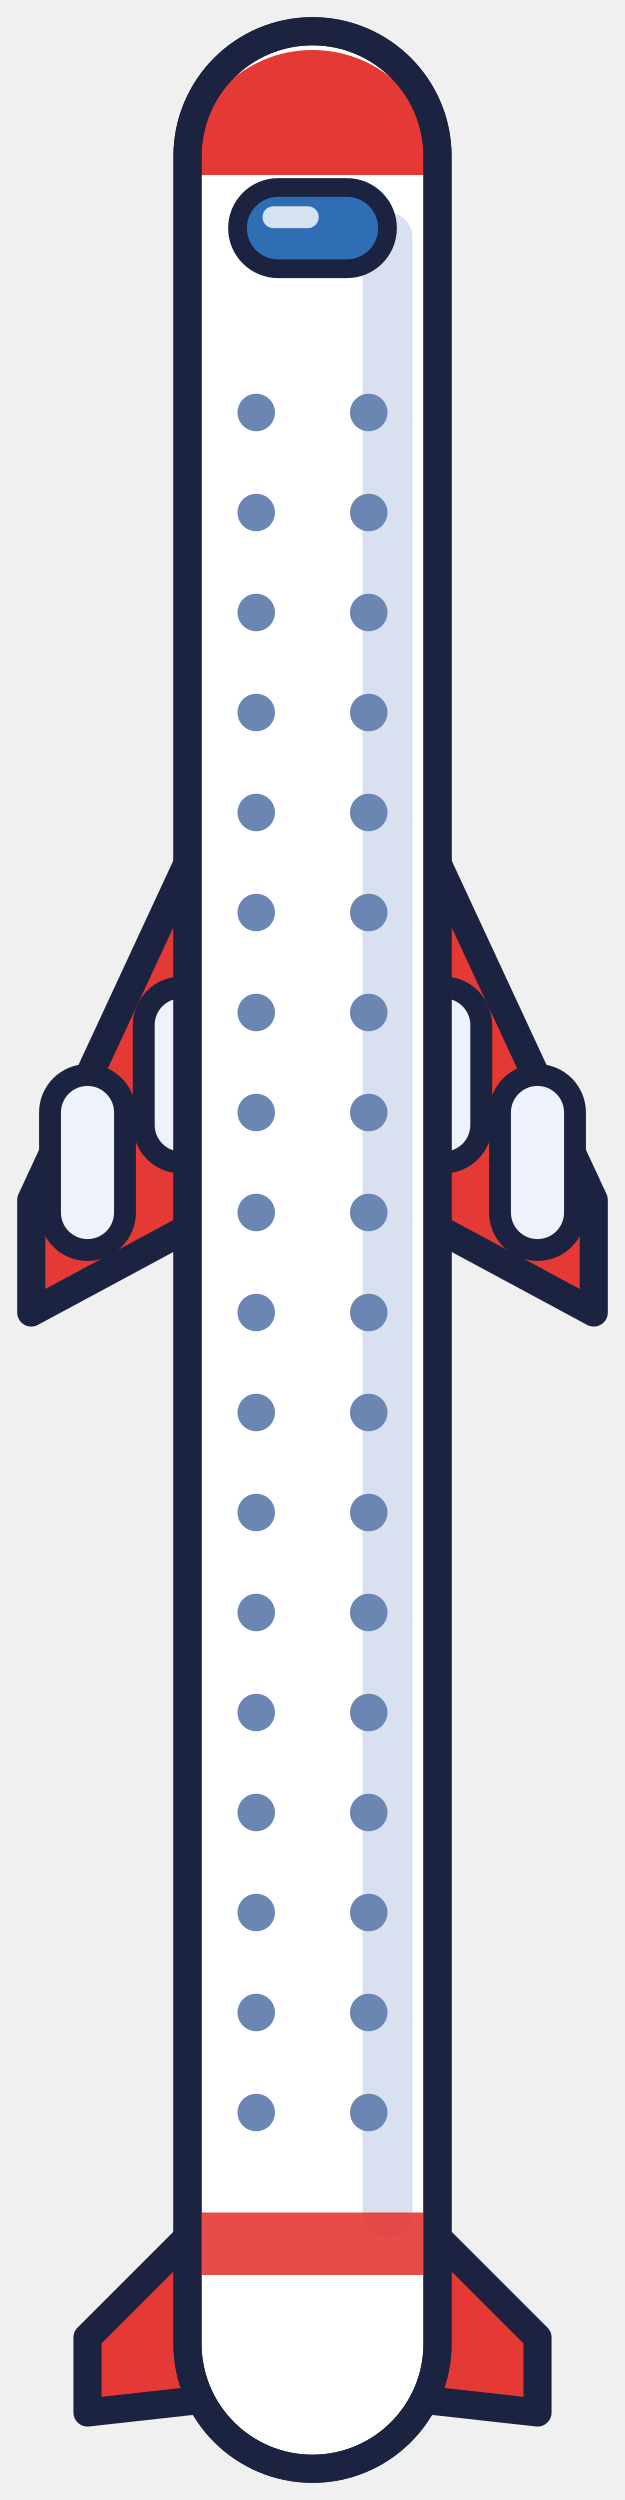
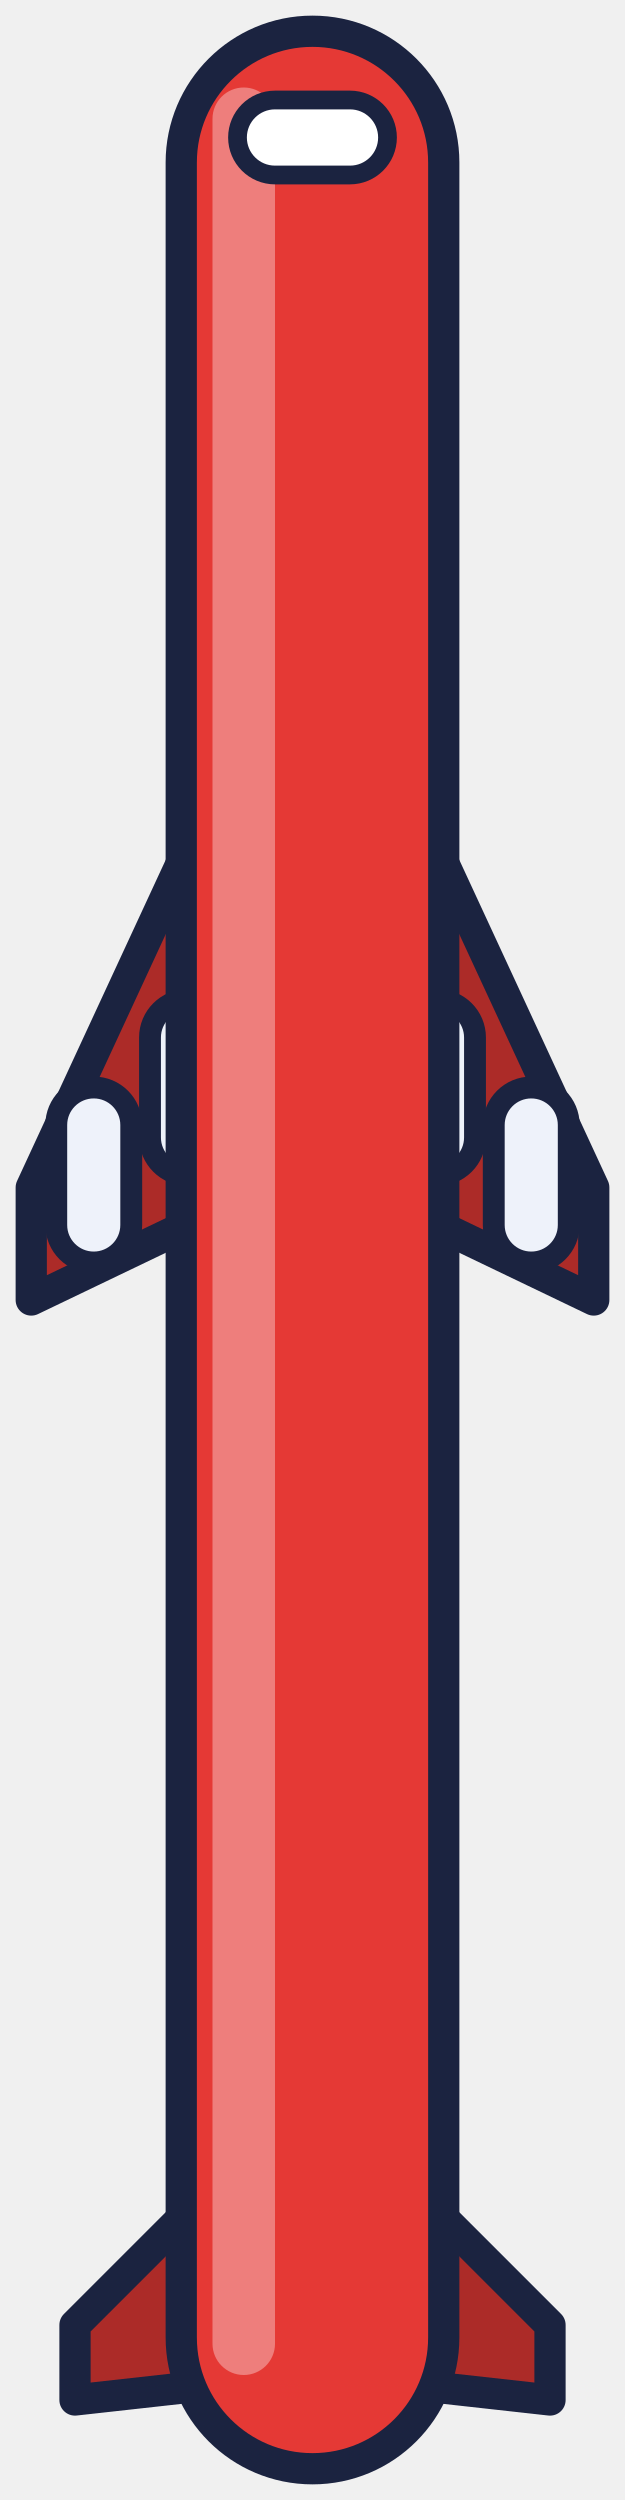
<svg xmlns="http://www.w3.org/2000/svg" viewBox="0 0 100 400" width="100" height="400">
-   <polygon points="69,136 95,192 95,210 69,196" fill="#E53935" stroke="#1B2340" stroke-width="4.5" stroke-linejoin="round" />
-   <polygon points="31,136 5,192 5,210 31,196" fill="#E53935" stroke="#1B2340" stroke-width="4.5" stroke-linejoin="round" />
-   <polygon points="68,356 86,374 86,386 68,384" fill="#E53935" stroke="#1B2340" stroke-width="4.5" stroke-linejoin="round" />
-   <polygon points="32,356 14,374 14,386 32,384" fill="#E53935" stroke="#1B2340" stroke-width="4.5" stroke-linejoin="round" />
-   <rect x="8" y="172" width="12" height="28" rx="6" fill="#EEF2FA" stroke="#1B2340" stroke-width="3.5" />
-   <rect x="23" y="158" width="12" height="28" rx="6" fill="#EEF2FA" stroke="#1B2340" stroke-width="3.5" />
-   <rect x="65" y="158" width="12" height="28" rx="6" fill="#EEF2FA" stroke="#1B2340" stroke-width="3.5" />
-   <rect x="80" y="172" width="12" height="28" rx="6" fill="#EEF2FA" stroke="#1B2340" stroke-width="3.5" />
-   <rect x="30" y="5" width="40" height="390" rx="20" fill="#FFFFFF" />
-   <path d="M30 28 A20 20 0 0 1 70 28 Z" fill="#E53935" />
-   <rect x="58" y="34" width="8" height="324" rx="4" fill="#D9E1F0" />
-   <rect x="30" y="5" width="40" height="390" rx="20" fill="none" stroke="#1B2340" stroke-width="4.5" stroke-linejoin="round" />
-   <rect x="38" y="30" width="24" height="13" rx="6.5" fill="#2F6DB5" stroke="#1B2340" stroke-width="3" />
-   <rect x="42" y="33" width="9" height="3.5" rx="1.75" fill="#FFFFFF" opacity="0.8" />
-   <rect x="30" y="354" width="40" height="10" fill="#E53935" opacity="0.9" />
-   <rect x="30" y="5" width="40" height="390" rx="20" fill="none" stroke="#1B2340" stroke-width="4.5" stroke-linejoin="round" />
-   <circle cx="41" cy="66" r="3" fill="#6B86B3" />
-   <circle cx="59" cy="66" r="3" fill="#6B86B3" />
-   <circle cx="41" cy="82" r="3" fill="#6B86B3" />
-   <circle cx="59" cy="82" r="3" fill="#6B86B3" />
-   <circle cx="41" cy="98" r="3" fill="#6B86B3" />
-   <circle cx="59" cy="98" r="3" fill="#6B86B3" />
-   <circle cx="41" cy="114" r="3" fill="#6B86B3" />
-   <circle cx="59" cy="114" r="3" fill="#6B86B3" />
-   <circle cx="41" cy="130" r="3" fill="#6B86B3" />
-   <circle cx="59" cy="130" r="3" fill="#6B86B3" />
-   <circle cx="41" cy="146" r="3" fill="#6B86B3" />
-   <circle cx="59" cy="146" r="3" fill="#6B86B3" />
-   <circle cx="41" cy="162" r="3" fill="#6B86B3" />
-   <circle cx="59" cy="162" r="3" fill="#6B86B3" />
-   <circle cx="41" cy="178" r="3" fill="#6B86B3" />
-   <circle cx="59" cy="178" r="3" fill="#6B86B3" />
-   <circle cx="41" cy="194" r="3" fill="#6B86B3" />
-   <circle cx="59" cy="194" r="3" fill="#6B86B3" />
-   <circle cx="41" cy="210" r="3" fill="#6B86B3" />
-   <circle cx="59" cy="210" r="3" fill="#6B86B3" />
-   <circle cx="41" cy="226" r="3" fill="#6B86B3" />
-   <circle cx="59" cy="226" r="3" fill="#6B86B3" />
-   <circle cx="41" cy="242" r="3" fill="#6B86B3" />
-   <circle cx="59" cy="242" r="3" fill="#6B86B3" />
-   <circle cx="41" cy="258" r="3" fill="#6B86B3" />
-   <circle cx="59" cy="258" r="3" fill="#6B86B3" />
-   <circle cx="41" cy="274" r="3" fill="#6B86B3" />
-   <circle cx="59" cy="274" r="3" fill="#6B86B3" />
-   <circle cx="41" cy="290" r="3" fill="#6B86B3" />
-   <circle cx="59" cy="290" r="3" fill="#6B86B3" />
-   <circle cx="41" cy="306" r="3" fill="#6B86B3" />
-   <circle cx="59" cy="306" r="3" fill="#6B86B3" />
-   <circle cx="41" cy="322" r="3" fill="#6B86B3" />
-   <circle cx="59" cy="322" r="3" fill="#6B86B3" />
-   <circle cx="41" cy="338" r="3" fill="#6B86B3" />
-   <circle cx="59" cy="338" r="3" fill="#6B86B3" />
+   <polygon points="70,136 95,190 95,208 70,196" fill="#ac2b28" stroke="#1B2340" stroke-width="5" stroke-linejoin="round" />
+   <polygon points="30,136 5,190 5,208 30,196" fill="#ac2b28" stroke="#1B2340" stroke-width="5" stroke-linejoin="round" />
+   <polygon points="70,354 88,372 88,384 70,382" fill="#ac2b28" stroke="#1B2340" stroke-width="5" stroke-linejoin="round" />
+   <polygon points="30,354 12,372 12,384 30,382" fill="#ac2b28" stroke="#1B2340" stroke-width="5" stroke-linejoin="round" />
+   <rect x="9" y="174" width="12" height="28" rx="6" fill="#EEF2FA" stroke="#1B2340" stroke-width="3.5" />
+   <rect x="24" y="160" width="12" height="28" rx="6" fill="#EEF2FA" stroke="#1B2340" stroke-width="3.5" />
+   <rect x="64" y="160" width="12" height="28" rx="6" fill="#EEF2FA" stroke="#1B2340" stroke-width="3.5" />
+   <rect x="79" y="174" width="12" height="28" rx="6" fill="#EEF2FA" stroke="#1B2340" stroke-width="3.5" />
+   <rect x="29" y="5" width="42" height="390" rx="21" fill="#E53935" stroke="#1B2340" stroke-width="5" stroke-linejoin="round" />
+   <rect x="34" y="14" width="10" height="366" rx="5" fill="#FFFFFF" opacity="0.35" />
+   <rect x="38" y="16" width="24" height="12" rx="6" fill="#FFFFFF" stroke="#1B2340" stroke-width="3" />
</svg>
